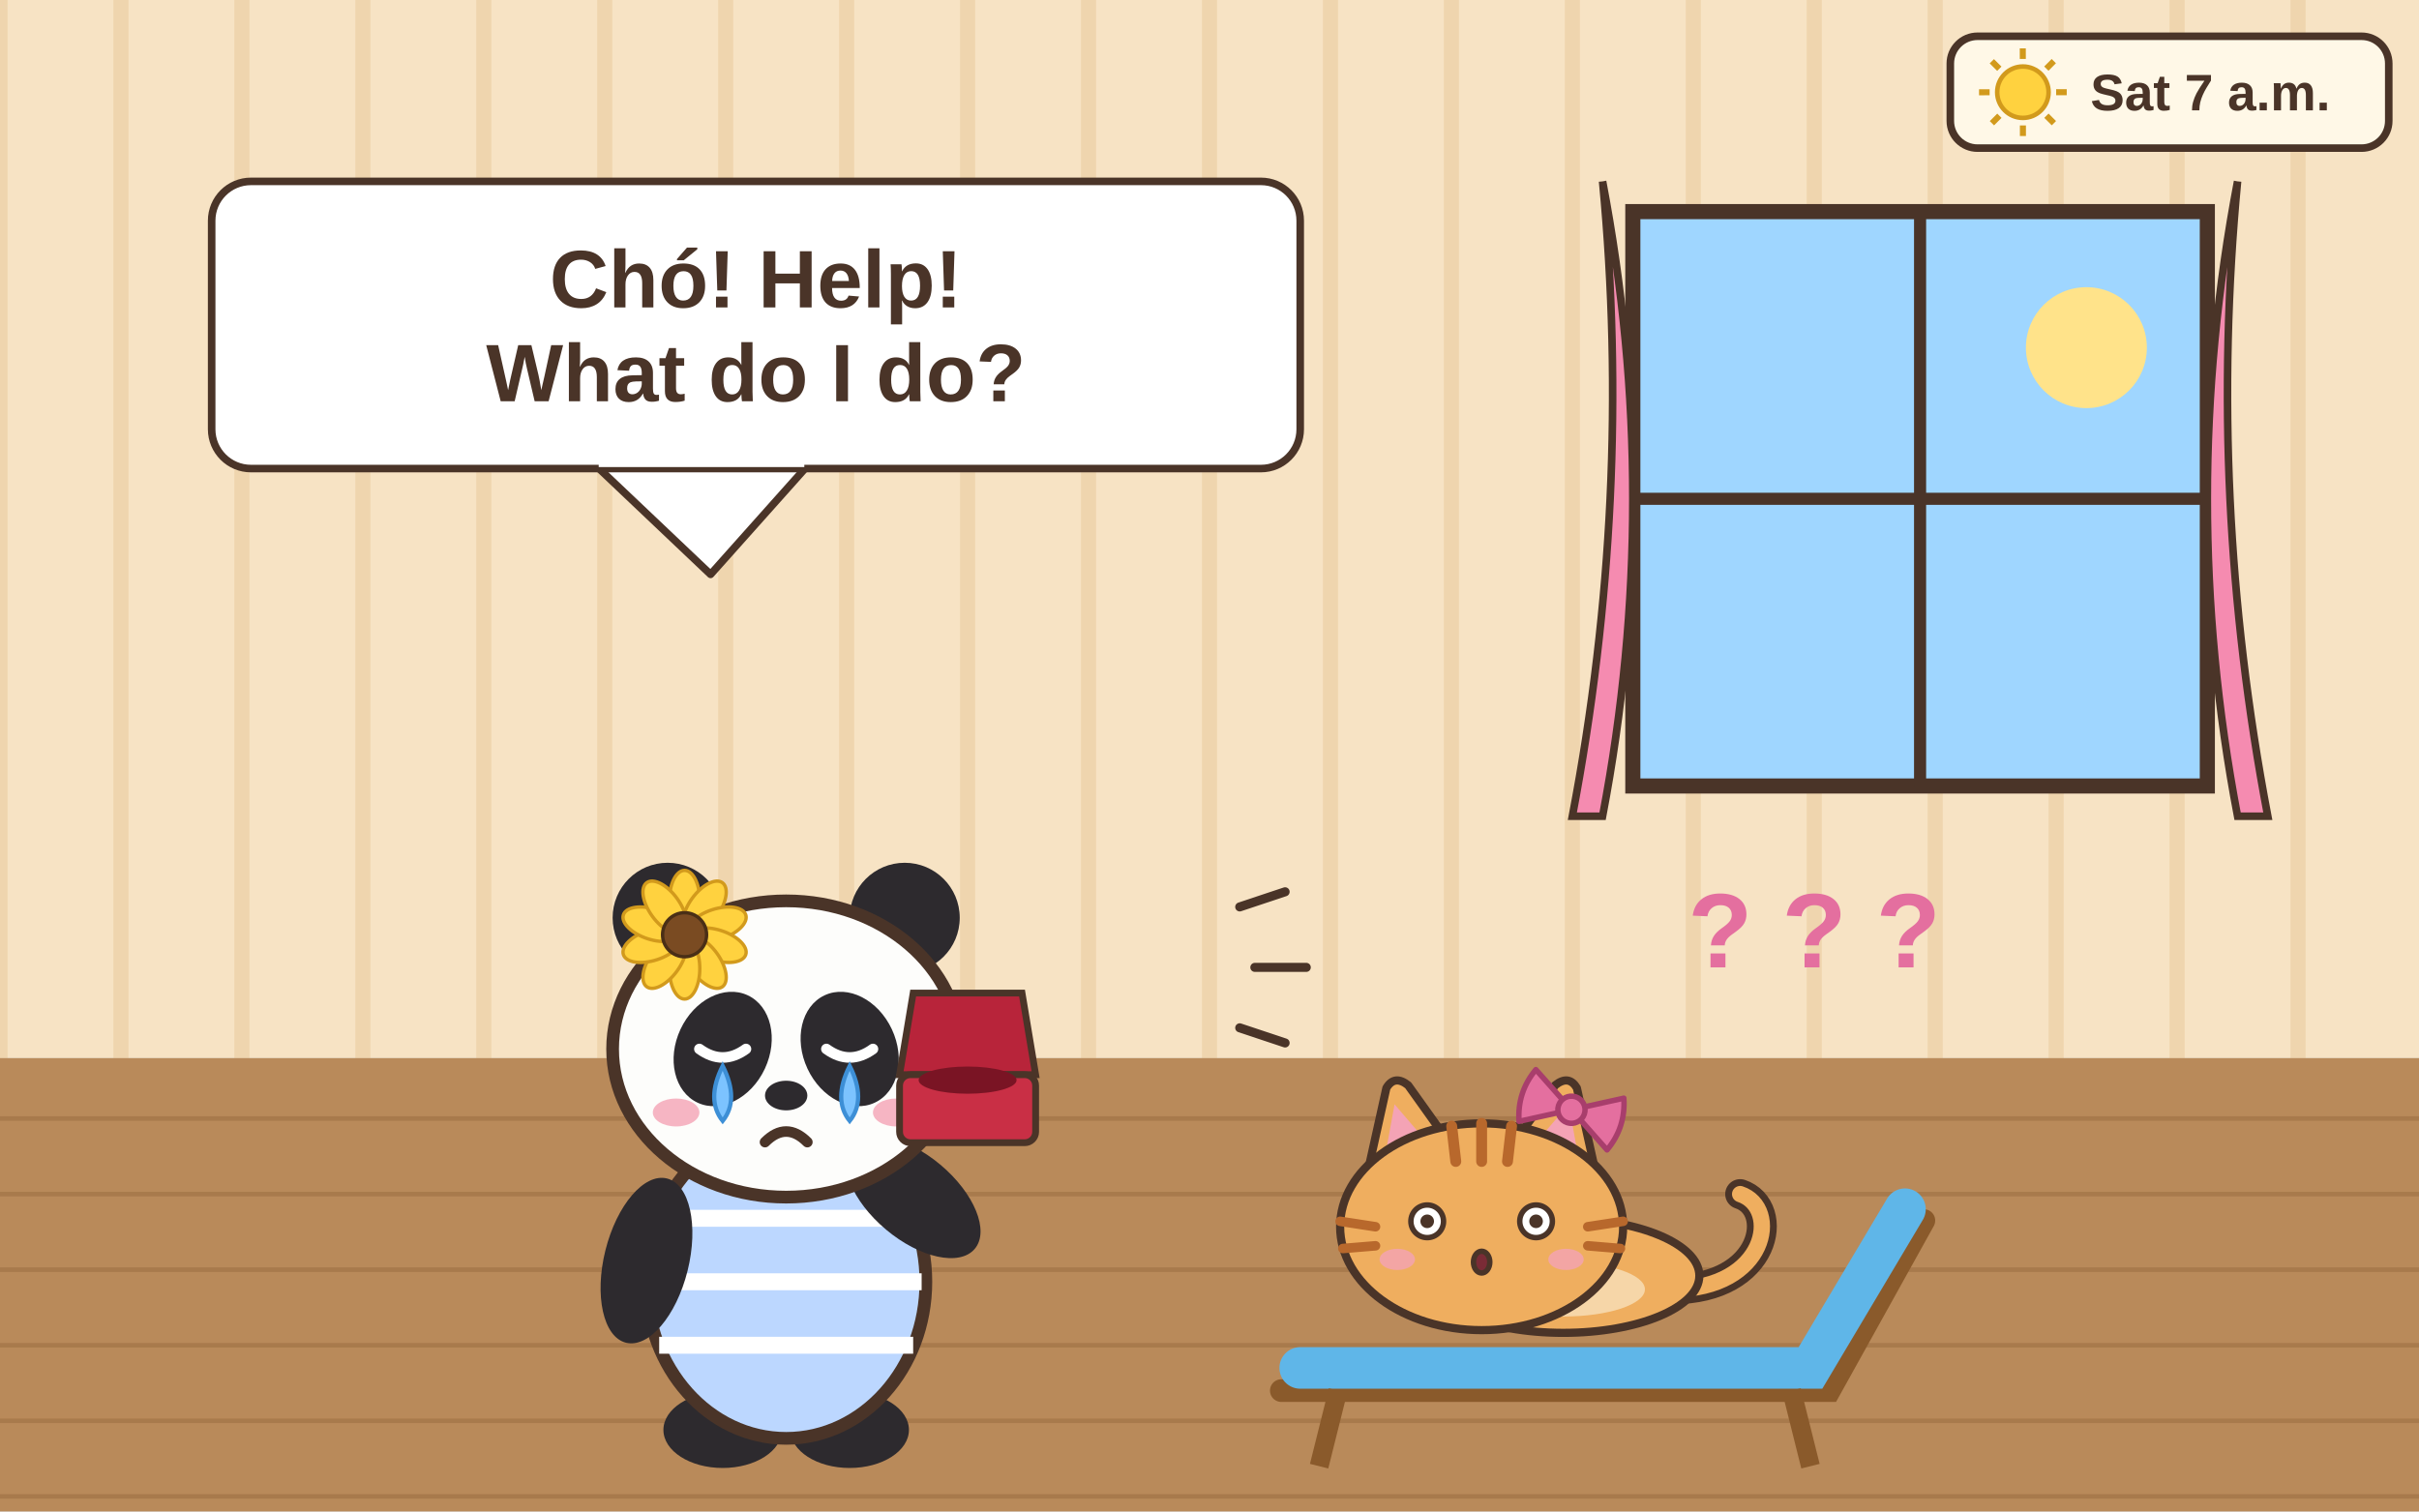
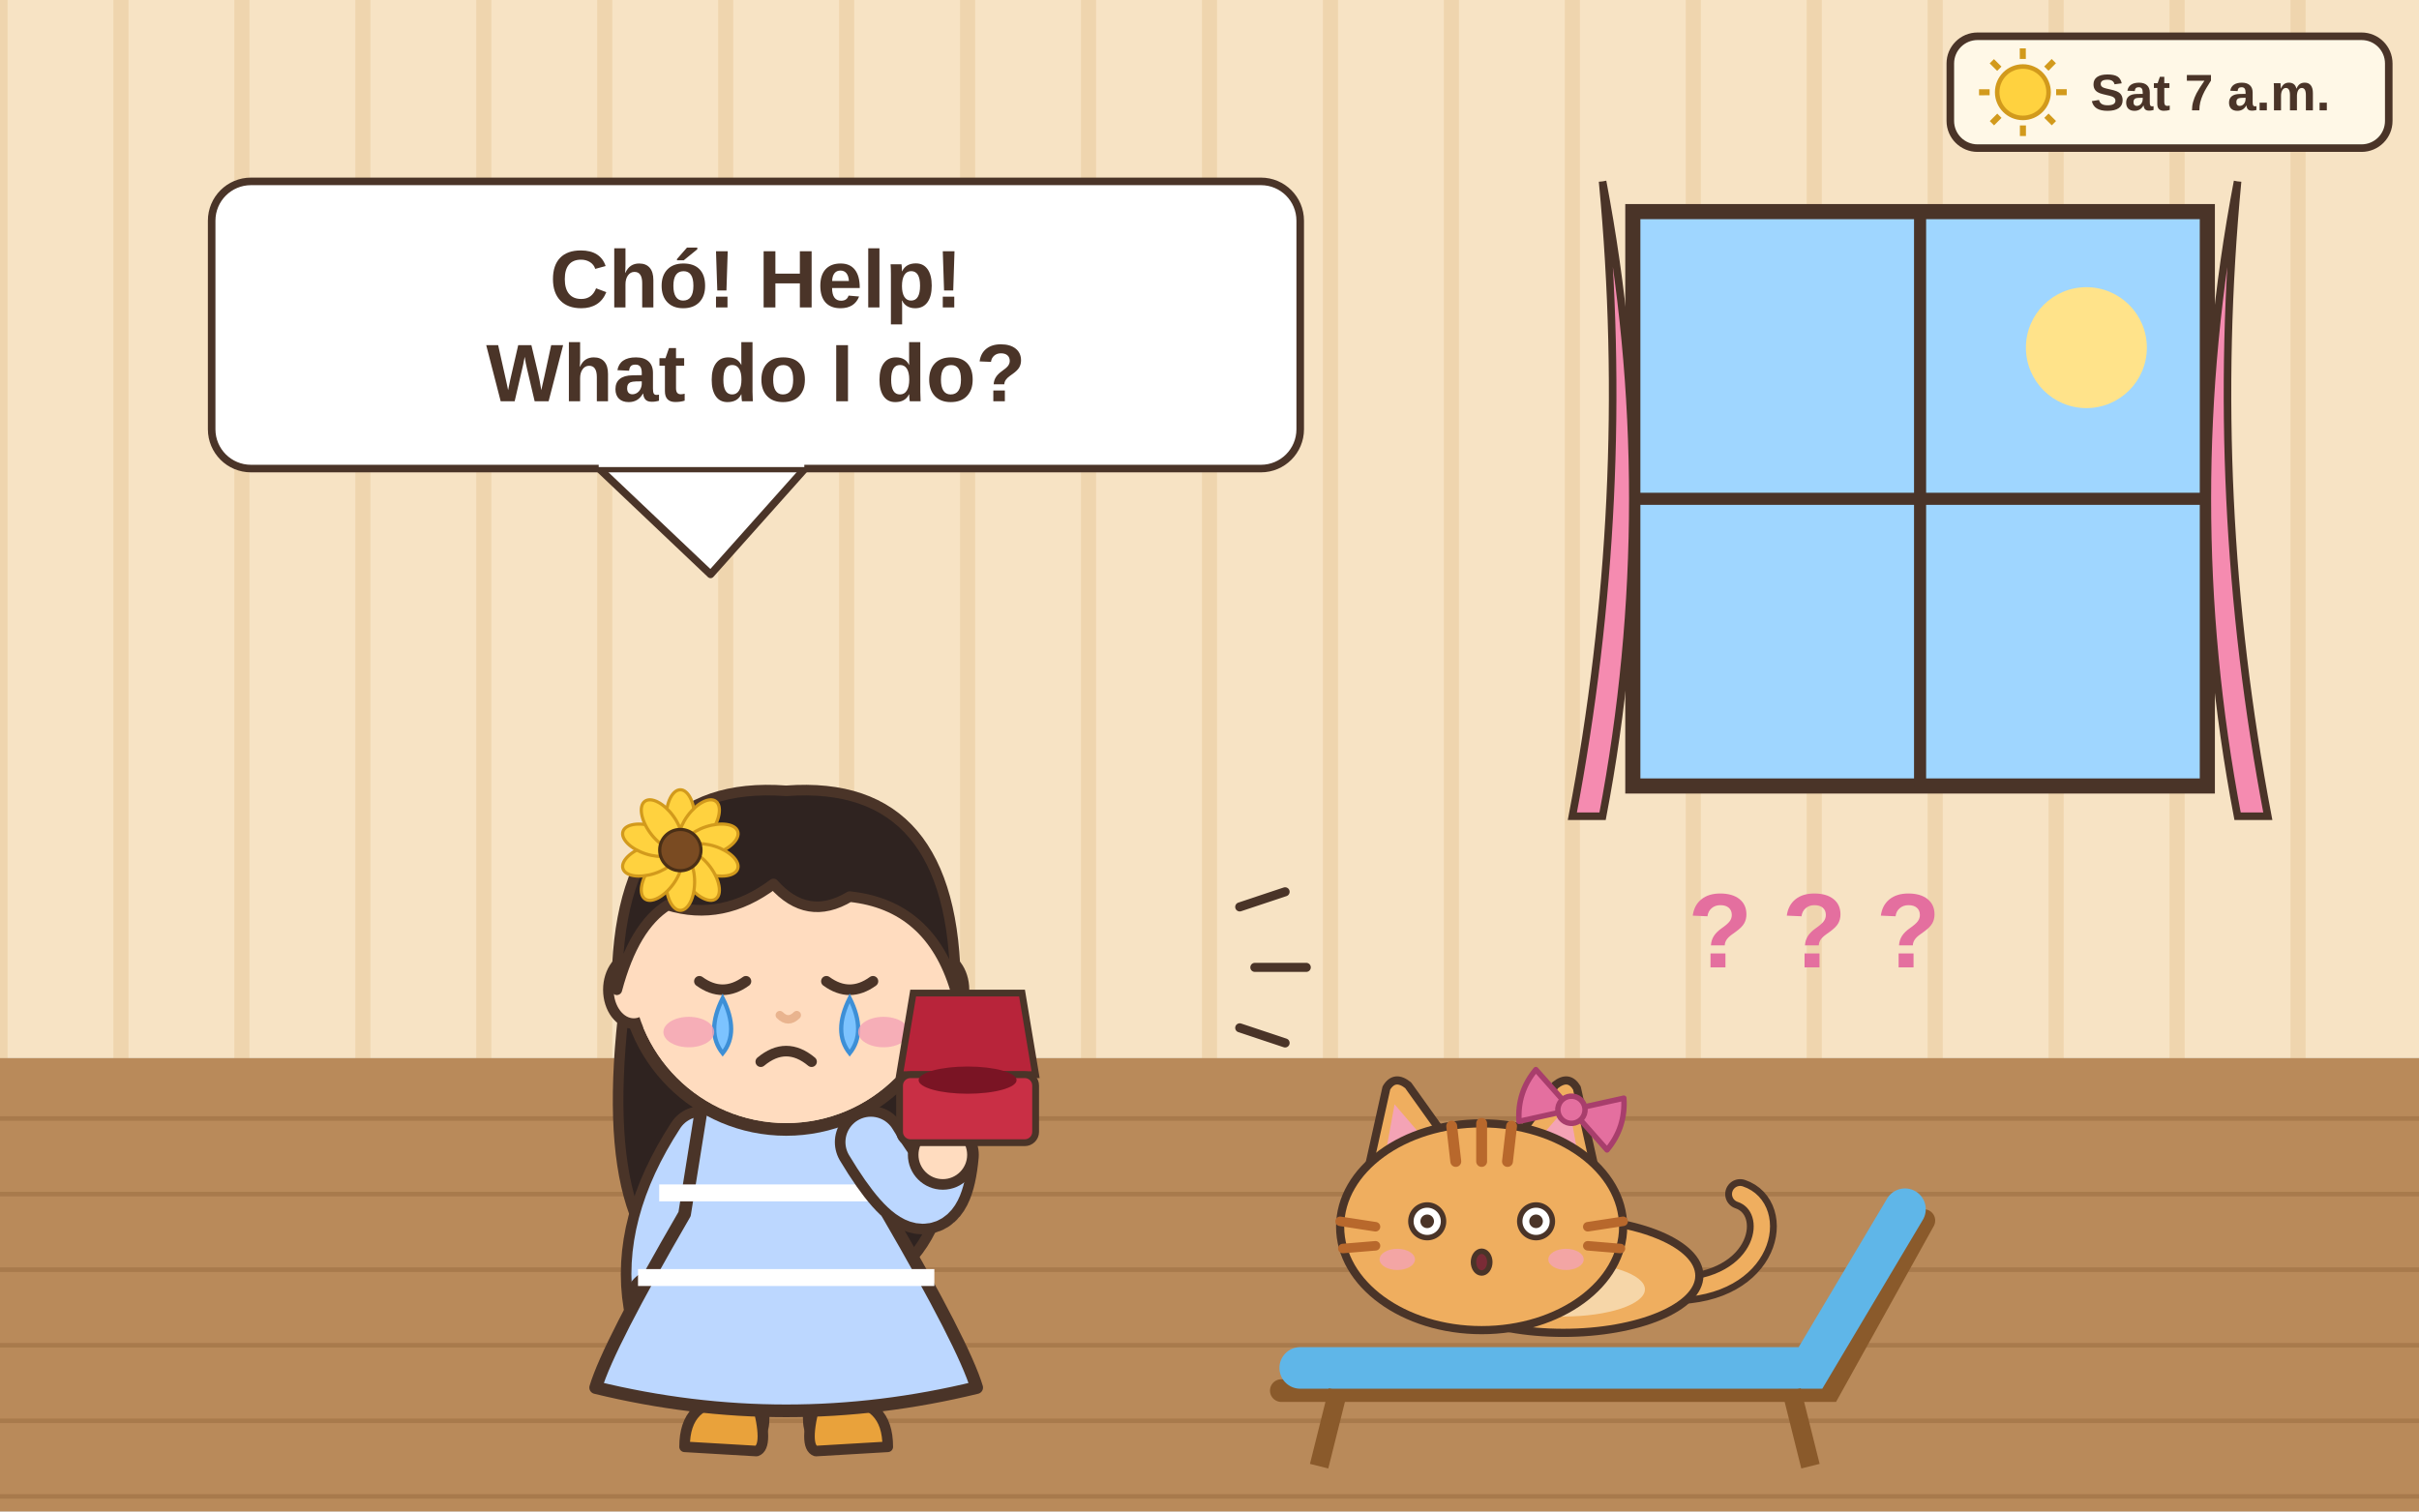
<svg xmlns="http://www.w3.org/2000/svg" viewBox="0 0 1600 1000" width="1600" height="1000">
  <style>.ch{animation:breathe 3.4s ease-in-out infinite;animation-delay:var(--d,0s);transform-box:fill-box;transform-origin:50% 100%}.m-happy,.m-love{animation-name:hop;animation-duration:2.8s}.m-shock{animation-name:shiver;animation-duration:2.4s}.m-angry{animation-name:puff;animation-duration:1.3s}.m-sad,.m-cry{animation-name:droop;animation-duration:4s}.m-sleep{animation-name:snore;animation-duration:3.8s}.m-sly,.m-sweat,.m-grumpy{animation-name:shifty;animation-duration:2.4s}@keyframes breathe{50%{transform:scale(1.015,.985)}}@keyframes hop{0%,58%,100%{transform:none}68%{transform:translateY(-16px) scale(.98,1.03)}78%{transform:scale(1.035,.965)}86%{transform:none}}@keyframes shiver{0%,30%,100%{transform:none}4%{transform:translateX(-7px) rotate(-1.5deg)}8%{transform:translateX(7px) rotate(1.5deg)}12%{transform:translateX(-6px)}16%{transform:translateX(6px)}20%{transform:translateX(-3px)}}@keyframes puff{50%{transform:scale(1.045,.965) translateY(2px)}}@keyframes droop{50%{transform:scale(1.01,.97) rotate(-1.2deg)}}@keyframes snore{50%{transform:scale(1.035,.965)}}@keyframes shifty{0%,100%{transform:rotate(-2deg)}50%{transform:rotate(2deg)}}.blink{animation:blink 4.6s infinite;animation-delay:var(--d,0s);transform-box:fill-box;transform-origin:50% 50%}@keyframes blink{0%,91%,100%{transform:none}94%{transform:scaleY(.1)}}.drip{animation:drip 1.8s ease-in infinite;animation-delay:var(--d,0s)}.drip+.drip{animation-delay:calc(var(--d,0s) - .9s)}@keyframes drip{0%{transform:translateY(-8px);opacity:0}25%{opacity:1}100%{transform:translateY(34px);opacity:0}}.zz{animation:zz 3s ease-in-out infinite}@keyframes zz{0%{transform:translate(0,14px);opacity:0}30%{opacity:1}100%{transform:translate(24px,-34px);opacity:0}}.twinkle{animation:tw 1.8s ease-in-out infinite;animation-delay:var(--d,0s);transform-box:fill-box;transform-origin:50% 50%}@keyframes tw{0%,100%{transform:scale(.7) rotate(0);opacity:.75}50%{transform:scale(1.18) rotate(45deg);opacity:1}}.sway{animation:sway 3.4s ease-in-out infinite;animation-delay:var(--d,0s);transform-box:fill-box;transform-origin:50% 100%}@keyframes sway{0%,100%{transform:rotate(-3deg) translateY(0)}50%{transform:rotate(3deg) translateY(-14px)}}.beat{animation:beat 1.3s ease-in-out infinite;animation-delay:var(--d,0s);transform-box:fill-box;transform-origin:50% 50%}@keyframes beat{0%,60%,100%{transform:scale(1)}12%{transform:scale(1.16)}24%{transform:scale(.96)}36%{transform:scale(1.08)}}.tail{animation:wag 1.7s ease-in-out infinite;transform-origin:60px -40px}@keyframes wag{50%{transform:rotate(10deg)}}.paw{animation:paw 1s ease-in-out infinite;transform-origin:56px -112px}@keyframes paw{50%{transform:rotate(-18deg)}}.float{animation:float 3.2s ease-in-out infinite;animation-delay:var(--d,0s)}@keyframes float{50%{transform:translateY(-18px)}}.ripple{animation:ripple 2.8s ease-in-out infinite;animation-delay:var(--d,0s)}@keyframes ripple{50%{transform:translateX(26px);opacity:.3}}.flutter{animation:flutter 2.4s ease-in-out infinite;animation-delay:var(--d,0s);transform-box:fill-box;transform-origin:50% 0}@keyframes flutter{50%{transform:rotate(9deg)}}.glow{animation:glow 2.6s ease-in-out infinite}@keyframes glow{50%{opacity:.35}}@media (prefers-reduced-motion:reduce){*{animation:none!important}}</style>
  <rect width="1600" height="1000" fill="#dfeefc" />
  <rect width="1600" height="700" fill="#f7e3c4" />
  <path d="M0 0 L 0 700" stroke="#efd5ae" stroke-width="10" />
  <path d="M80 0 L 80 700" stroke="#efd5ae" stroke-width="10" />
  <path d="M160 0 L 160 700" stroke="#efd5ae" stroke-width="10" />
  <path d="M240 0 L 240 700" stroke="#efd5ae" stroke-width="10" />
  <path d="M320 0 L 320 700" stroke="#efd5ae" stroke-width="10" />
  <path d="M400 0 L 400 700" stroke="#efd5ae" stroke-width="10" />
  <path d="M480 0 L 480 700" stroke="#efd5ae" stroke-width="10" />
  <path d="M560 0 L 560 700" stroke="#efd5ae" stroke-width="10" />
  <path d="M640 0 L 640 700" stroke="#efd5ae" stroke-width="10" />
  <path d="M720 0 L 720 700" stroke="#efd5ae" stroke-width="10" />
  <path d="M800 0 L 800 700" stroke="#efd5ae" stroke-width="10" />
  <path d="M880 0 L 880 700" stroke="#efd5ae" stroke-width="10" />
  <path d="M960 0 L 960 700" stroke="#efd5ae" stroke-width="10" />
  <path d="M1040 0 L 1040 700" stroke="#efd5ae" stroke-width="10" />
  <path d="M1120 0 L 1120 700" stroke="#efd5ae" stroke-width="10" />
  <path d="M1200 0 L 1200 700" stroke="#efd5ae" stroke-width="10" />
  <path d="M1280 0 L 1280 700" stroke="#efd5ae" stroke-width="10" />
  <path d="M1360 0 L 1360 700" stroke="#efd5ae" stroke-width="10" />
  <path d="M1440 0 L 1440 700" stroke="#efd5ae" stroke-width="10" />
  <path d="M1520 0 L 1520 700" stroke="#efd5ae" stroke-width="10" />
  <rect y="700" width="1600" height="300" fill="#b98a5a" />
  <path d="M0 740 L 1600 740" stroke="#a87a4c" stroke-width="3" />
  <path d="M0 790 L 1600 790" stroke="#a87a4c" stroke-width="3" />
  <path d="M0 840 L 1600 840" stroke="#a87a4c" stroke-width="3" />
  <path d="M0 890 L 1600 890" stroke="#a87a4c" stroke-width="3" />
  <path d="M0 940 L 1600 940" stroke="#a87a4c" stroke-width="3" />
  <path d="M0 990 L 1600 990" stroke="#a87a4c" stroke-width="3" />
  <rect x="1080" y="140" width="380" height="380" fill="#9fd6ff" stroke="#4a3428" stroke-width="10" />
  <circle cx="1380" cy="230" r="40" fill="#ffe38a" />
  <path d="M1080 330 L 1460 330 M1270 140 L 1270 520" stroke="#4a3428" stroke-width="8" />
  <path d="M1060 120 Q 1100 330 1060 540 L 1040 540 Q 1080 330 1060 120" fill="#f58bb0" stroke="#4a3428" stroke-width="5" />
  <path d="M1480 120 Q 1440 330 1480 540 L 1500 540 Q 1460 330 1480 120" fill="#f58bb0" stroke="#4a3428" stroke-width="5" />
  <g transform="translate(1060 920) scale(1.25)">
    <path d="M-170 0 L 120 0 L 170 -90" stroke="#8a5a2b" stroke-width="12" fill="none" stroke-linecap="round" />
    <path d="M-160 -12 L 110 -12 L 160 -96" stroke="#5fb6e8" stroke-width="22" fill="none" stroke-linecap="round" />
    <path d="M-140 0 L -150 40 M100 0 L 110 40" stroke="#8a5a2b" stroke-width="10" />
  </g>
  <g transform="translate(980 880) scale(0.9 0.9)">
    <g class="ch ch-cho m-shock" style="--d:-0.8s">
      <path d="M140 -30 C 210 -30 220 -90 190 -100" fill="none" stroke="#4a3428" stroke-width="22" stroke-linecap="round" />
      <path d="M140 -30 C 210 -30 220 -90 190 -100" fill="none" stroke="#efae5f" stroke-width="12" stroke-linecap="round" />
      <ellipse cx="60" cy="-40" rx="100" ry="42" fill="#efae5f" stroke="#4a3428" stroke-width="6" />
      <ellipse cx="60" cy="-30" rx="60" ry="20" fill="#f6d6a8" />
      <path d="M-86 -106 L -70 -178 Q -64 -188 -54 -180 L -24 -138 Z" fill="#efae5f" stroke="#4a3428" stroke-width="6" stroke-linejoin="round" />
      <path d="M-72 -122 L -64 -166 L -40 -138 Z" fill="#f4a3b5" />
      <path d="M86 -106 L 70 -178 Q 64 -188 54 -180 L 24 -138 Z" fill="#efae5f" stroke="#4a3428" stroke-width="6" stroke-linejoin="round" />
      <path d="M72 -122 L 64 -166 L 40 -138 Z" fill="#f4a3b5" />
      <ellipse cx="0" cy="-76" rx="104" ry="76" fill="#efae5f" stroke="#4a3428" stroke-width="6" />
      <path d="M-22 -150 l 3 26 M0 -152 l 0 28 M22 -150 l -3 26" stroke="#b8682c" stroke-width="8" stroke-linecap="round" />
      <path d="M-104 -80 l 26 4 M-102 -60 l 24 -2 M104 -80 l -26 4 M102 -60 l -24 -2" stroke="#b8682c" stroke-width="7" stroke-linecap="round" />
      <g class="blink">
        <circle cx="-40" cy="-80" r="12" fill="#fff" stroke="#4a3428" stroke-width="4" />
        <circle cx="-40" cy="-80" r="5" fill="#4a3428" />
        <circle cx="40" cy="-80" r="12" fill="#fff" stroke="#4a3428" stroke-width="4" />
        <circle cx="40" cy="-80" r="5" fill="#4a3428" />
      </g>
      <ellipse cx="0" cy="-50" rx="6" ry="8" fill="#7a2b36" stroke="#4a3428" stroke-width="4" />
      <ellipse cx="-62" cy="-52" rx="13" ry="7.8" fill="#f4a3b5" opacity=".8" />
      <ellipse cx="62" cy="-52" rx="13" ry="7.8" fill="#f4a3b5" opacity=".8" />
      <g transform="translate(66 -162) rotate(18)">
        <path d="M0 0 L -34 -20 Q -42 0 -34 20 Z M0 0 L 34 -20 Q 42 0 34 20 Z" fill="#e46f9f" stroke="#a83e6c" stroke-width="4" stroke-linejoin="round" />
        <circle r="10" fill="#e46f9f" stroke="#a83e6c" stroke-width="4" />
      </g>
    </g>
  </g>
  <g transform="translate(520 960) scale(1.4 1.4)">
-     <g class="ch ch-panda m-cry" style="--d:-0.72s">
-       <ellipse cx="-30" cy="-10" rx="28" ry="18" fill="#2d2a2e" />
-       <ellipse cx="30" cy="-10" rx="28" ry="18" fill="#2d2a2e" />
-       <ellipse cx="0" cy="-80" rx="66" ry="74" fill="#bcd7ff" stroke="#4a3428" stroke-width="6" />
-       <path d="M-60 -110 L 60 -110 M-64 -80 L 64 -80 M-60 -50 L 60 -50" stroke="#fff" stroke-width="8" />
-       <ellipse cx="-66" cy="-90" rx="20" ry="40" fill="#2d2a2e" transform="rotate(14 -66 -90)" />
-       <ellipse cx="60" cy="-120" rx="20" ry="38" fill="#2d2a2e" transform="rotate(-50 60 -120)" />
-       <circle cx="-56" cy="-252" r="26" fill="#2d2a2e" />
-       <circle cx="56" cy="-252" r="26" fill="#2d2a2e" />
-       <ellipse cx="0" cy="-190" rx="82" ry="70" fill="#fdfdfb" stroke="#4a3428" stroke-width="6" />
-       <ellipse cx="-30" cy="-190" rx="22" ry="28" fill="#2d2a2e" transform="rotate(25 -30 -190)" />
-       <ellipse cx="30" cy="-190" rx="22" ry="28" fill="#2d2a2e" transform="rotate(-25 30 -190)" />
-       <path d="M-41 -190 Q -30 -182 -19 -190" fill="none" stroke="#fff" stroke-width="5" stroke-linecap="round" />
-       <path d="M-30 -182 q -8 16 0 26 q 8 -10 0 -26z" fill="#7cc3ff" stroke="#3d8fd6" stroke-width="2" />
-       <path d="M19 -190 Q 30 -182 41 -190" fill="none" stroke="#fff" stroke-width="5" stroke-linecap="round" />
-       <path d="M30 -182 q -8 16 0 26 q 8 -10 0 -26z" fill="#7cc3ff" stroke="#3d8fd6" stroke-width="2" />
-       <ellipse cx="0" cy="-168" rx="10" ry="7" fill="#2d2a2e" />
-       <path d="M-10 -146 Q 0 -156 10 -146" fill="none" stroke="#4a3428" stroke-width="5" stroke-linecap="round" />
-       <ellipse cx="-52" cy="-160" rx="11" ry="6.6" fill="#f4a3b5" opacity=".8" />
-       <ellipse cx="52" cy="-160" rx="11" ry="6.6" fill="#f4a3b5" opacity=".8" />
-       <g transform="translate(-48 -244) scale(0.8)">
+     <g class="ch ch-hoa m-cry" style="--d:-0.72s">
+       <path d="M-74 -228 Q -94 -98 -40 -78 L 40 -78 Q 94 -98 74 -228 Z" fill="#2f2320" stroke="#4a3428" stroke-width="5" />
+       <path d="M-20 -60 L -22 -14" fill="none" stroke="#4a3428" stroke-width="28" stroke-linecap="round" stroke-linejoin="round" />
+       <path d="M-20 -60 L -22 -14" fill="none" stroke="#ffdcbf" stroke-width="18" stroke-linecap="round" stroke-linejoin="round" />
+       <path d="M20 -60 L 22 -14" fill="none" stroke="#4a3428" stroke-width="28" stroke-linecap="round" stroke-linejoin="round" />
+       <path d="M20 -60 L 22 -14" fill="none" stroke="#ffdcbf" stroke-width="18" stroke-linecap="round" stroke-linejoin="round" />
+       <path d="M-48 -2 Q -48 -24 -26 -24 L -14 -24 Q -8 -2 -14 0 Z" fill="#e9a23b" stroke="#4a3428" stroke-width="5" stroke-linejoin="round" />
+       <path d="M48 -2 Q 48 -24 26 -24 L 14 -24 Q 8 -2 14 0 Z" fill="#e9a23b" stroke="#4a3428" stroke-width="5" stroke-linejoin="round" />
+       <path d="M-40 -146 Q -66 -106 -60 -70" fill="none" stroke="#4a3428" stroke-width="34" stroke-linecap="round" stroke-linejoin="round" />
+       <path d="M-40 -146 Q -66 -106 -60 -70" fill="none" stroke="#bcd7ff" stroke-width="24" stroke-linecap="round" stroke-linejoin="round" />
+       <circle cx="-60" cy="-70" r="14" fill="#ffdcbf" stroke="#4a3428" stroke-width="5" />
+       <path d="M-40 -162 Q 0 -174 40 -162 L 48 -112 Q 84 -50 90 -30 Q 0 -8 -90 -30 Q -84 -50 -48 -112 Z" fill="#bcd7ff" stroke="#4a3428" stroke-width="6" stroke-linejoin="round" />
+       <path d="M-60 -122 L 60 -122 M-70 -82 L 70 -82" stroke="#fff" stroke-width="8" />
+       <path d="M40 -146 Q 70 -96 74 -140" fill="none" stroke="#4a3428" stroke-width="34" stroke-linecap="round" stroke-linejoin="round" />
+       <path d="M40 -146 Q 70 -96 74 -140" fill="none" stroke="#bcd7ff" stroke-width="24" stroke-linecap="round" stroke-linejoin="round" />
+       <circle cx="74" cy="-140" r="14" fill="#ffdcbf" stroke="#4a3428" stroke-width="5" />
+       <circle cx="0" cy="-228" r="76" fill="#ffdcbf" stroke="#4a3428" stroke-width="6" />
+       <ellipse cx="-72" cy="-218" rx="12" ry="16" fill="#ffdcbf" stroke="#4a3428" stroke-width="5" />
+       <ellipse cx="72" cy="-218" rx="12" ry="16" fill="#ffdcbf" stroke="#4a3428" stroke-width="5" />
+       <circle cx="0" cy="-228" r="73" fill="#ffdcbf" />
+       <path d="M-41 -222 Q -30 -214 -19 -222" fill="none" stroke="#4a3428" stroke-width="5" stroke-linecap="round" />
+       <path d="M-30 -214 q -8 16 0 26 q 8 -10 0 -26z" fill="#7cc3ff" stroke="#3d8fd6" stroke-width="2" />
+       <path d="M19 -222 Q 30 -214 41 -222" fill="none" stroke="#4a3428" stroke-width="5" stroke-linecap="round" />
+       <path d="M30 -214 q -8 16 0 26 q 8 -10 0 -26z" fill="#7cc3ff" stroke="#3d8fd6" stroke-width="2" />
+       <path d="M-12 -184 Q 0 -194 12 -184" fill="none" stroke="#4a3428" stroke-width="5" stroke-linecap="round" />
+       <ellipse cx="-46" cy="-198" rx="12" ry="7.2" fill="#f4a3b5" opacity=".8" />
+       <ellipse cx="46" cy="-198" rx="12" ry="7.2" fill="#f4a3b5" opacity=".8" />
+       <path d="M-3 -206 q 4 4 8 0" fill="none" stroke="#e9b48f" stroke-width="4" stroke-linecap="round" />
+       <path d="M-80 -218 Q -80 -318 0 -312 Q 80 -318 80 -218 Q 68 -258 30 -262 Q 10 -250 -6 -268 Q -30 -250 -56 -258 Q -72 -248 -80 -218 Z" fill="#2f2320" stroke="#4a3428" stroke-width="5" stroke-linejoin="round" />
+       <g transform="translate(-50 -284) scale(0.75)">
        <ellipse cx="0" cy="-20" rx="9" ry="18" fill="#ffd23f" stroke="#d29a1c" stroke-width="2" transform="rotate(0)" />
        <ellipse cx="0" cy="-20" rx="9" ry="18" fill="#ffd23f" stroke="#d29a1c" stroke-width="2" transform="rotate(36)" />
        <ellipse cx="0" cy="-20" rx="9" ry="18" fill="#ffd23f" stroke="#d29a1c" stroke-width="2" transform="rotate(72)" />
        <ellipse cx="0" cy="-20" rx="9" ry="18" fill="#ffd23f" stroke="#d29a1c" stroke-width="2" transform="rotate(108)" />
        <ellipse cx="0" cy="-20" rx="9" ry="18" fill="#ffd23f" stroke="#d29a1c" stroke-width="2" transform="rotate(144)" />
        <ellipse cx="0" cy="-20" rx="9" ry="18" fill="#ffd23f" stroke="#d29a1c" stroke-width="2" transform="rotate(180)" />
        <ellipse cx="0" cy="-20" rx="9" ry="18" fill="#ffd23f" stroke="#d29a1c" stroke-width="2" transform="rotate(216)" />
        <ellipse cx="0" cy="-20" rx="9" ry="18" fill="#ffd23f" stroke="#d29a1c" stroke-width="2" transform="rotate(252)" />
        <ellipse cx="0" cy="-20" rx="9" ry="18" fill="#ffd23f" stroke="#d29a1c" stroke-width="2" transform="rotate(288)" />
        <ellipse cx="0" cy="-20" rx="9" ry="18" fill="#ffd23f" stroke="#d29a1c" stroke-width="2" transform="rotate(324)" />
        <circle r="13" fill="#7a4b22" stroke="#4a2f16" stroke-width="2" />
      </g>
    </g>
  </g>
  <g transform="translate(640 720)">
    <g transform="translate(0 0) scale(0.9)">
      <path d="M-50 -10 L -40 -70 L 40 -70 L 50 -10 Z" fill="#b8243a" stroke="#4a3428" stroke-width="5" />
      <rect x="-50" y="-10" width="100" height="50" rx="8" fill="#c92f45" stroke="#4a3428" stroke-width="5" />
      <ellipse cx="0" cy="-6" rx="36" ry="10" fill="#7a1424" />
    </g>
  </g>
  <path d="M820 600 l 30 -10 M830 640 l 34 0 M820 680 l 30 10" stroke="#4a3428" stroke-width="6" stroke-linecap="round" />
  <g>
    <path d="M392 306 L 470 380 L 536 306 Z" fill="#fff" stroke="#4a3428" stroke-width="5" stroke-linejoin="round" />
    <rect x="140" y="120" width="720" height="190" rx="26" fill="#fff" stroke="#4a3428" stroke-width="5" />
    <path d="M396 305 L 532 305" stroke="#fff" stroke-width="8" />
    <text x="500" y="203.39" text-anchor="middle" font-size="54" font-weight="900" fill="#4a3428" font-family="'Baloo 2', 'Trebuchet MS', Arial">Chó! Help!</text>
    <text x="500" y="265.49" text-anchor="middle" font-size="54" font-weight="900" fill="#4a3428" font-family="'Baloo 2', 'Trebuchet MS', Arial">What do I do?</text>
  </g>
  <text x="1200" y="640" text-anchor="middle" font-size="70" font-weight="900" fill="#e46f9f" font-family="'Baloo 2', 'Trebuchet MS', Arial">? ? ?</text>
  <g transform="translate(1290 24)">
    <rect width="290" height="74" rx="18" fill="#fff8e7" stroke="#4a3428" stroke-width="5" />
    <circle cx="48" cy="37" r="17" fill="#ffd23f" stroke="#d29a1c" stroke-width="3" />
    <path d="M48 37 m 22 0 l 7 0" stroke="#d29a1c" stroke-width="4" />
    <path d="M48 37 m 15.563 15.55 l 4.952 4.948" stroke="#d29a1c" stroke-width="4" />
    <path d="M48 37 m 0.018 22 l 0.006 7" stroke="#d29a1c" stroke-width="4" />
    <path d="M48 37 m -15.538 15.575 l -4.944 4.956" stroke="#d29a1c" stroke-width="4" />
    <path d="M48 37 m -22 0.035 l -7 0.011" stroke="#d29a1c" stroke-width="4" />
    <path d="M48 37 m -15.587 -15.525 l -4.96 -4.94" stroke="#d29a1c" stroke-width="4" />
    <path d="M48 37 m -0.053 -22 l -0.017 -7" stroke="#d29a1c" stroke-width="4" />
    <path d="M48 37 m 15.513 -15.6 l 4.936 -4.964" stroke="#d29a1c" stroke-width="4" />
    <text x="172" y="49" text-anchor="middle" font-size="34" font-weight="900" fill="#4a3428" font-family="Arial">Sat 7 a.m.</text>
  </g>
</svg>
